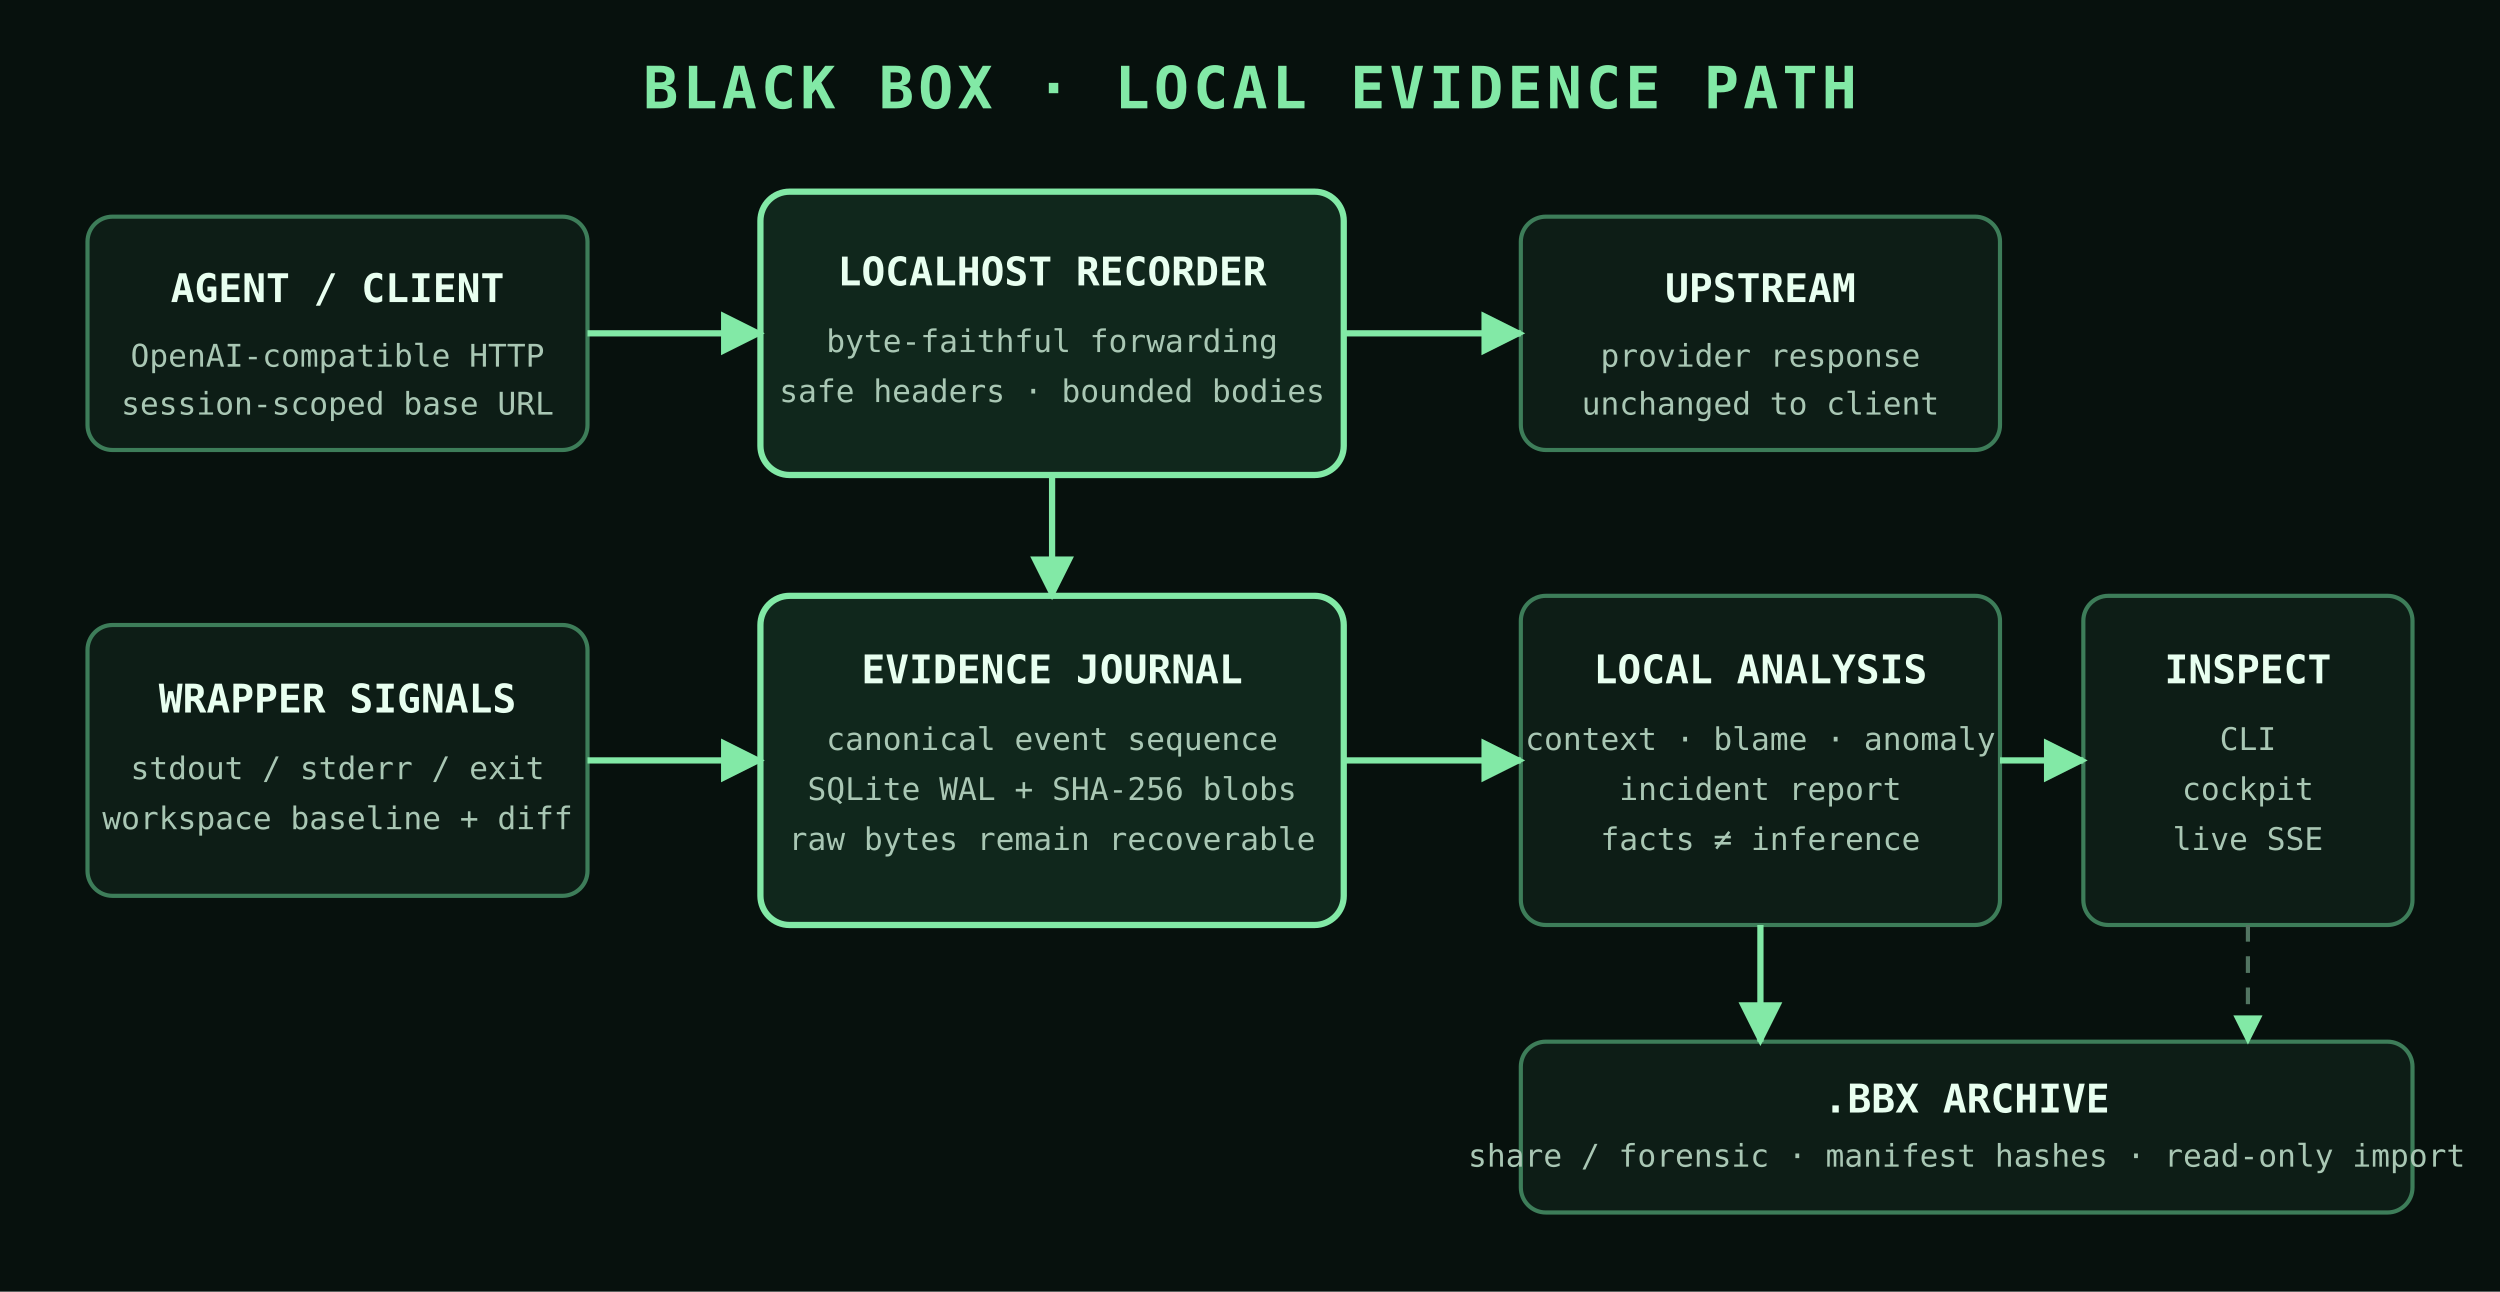
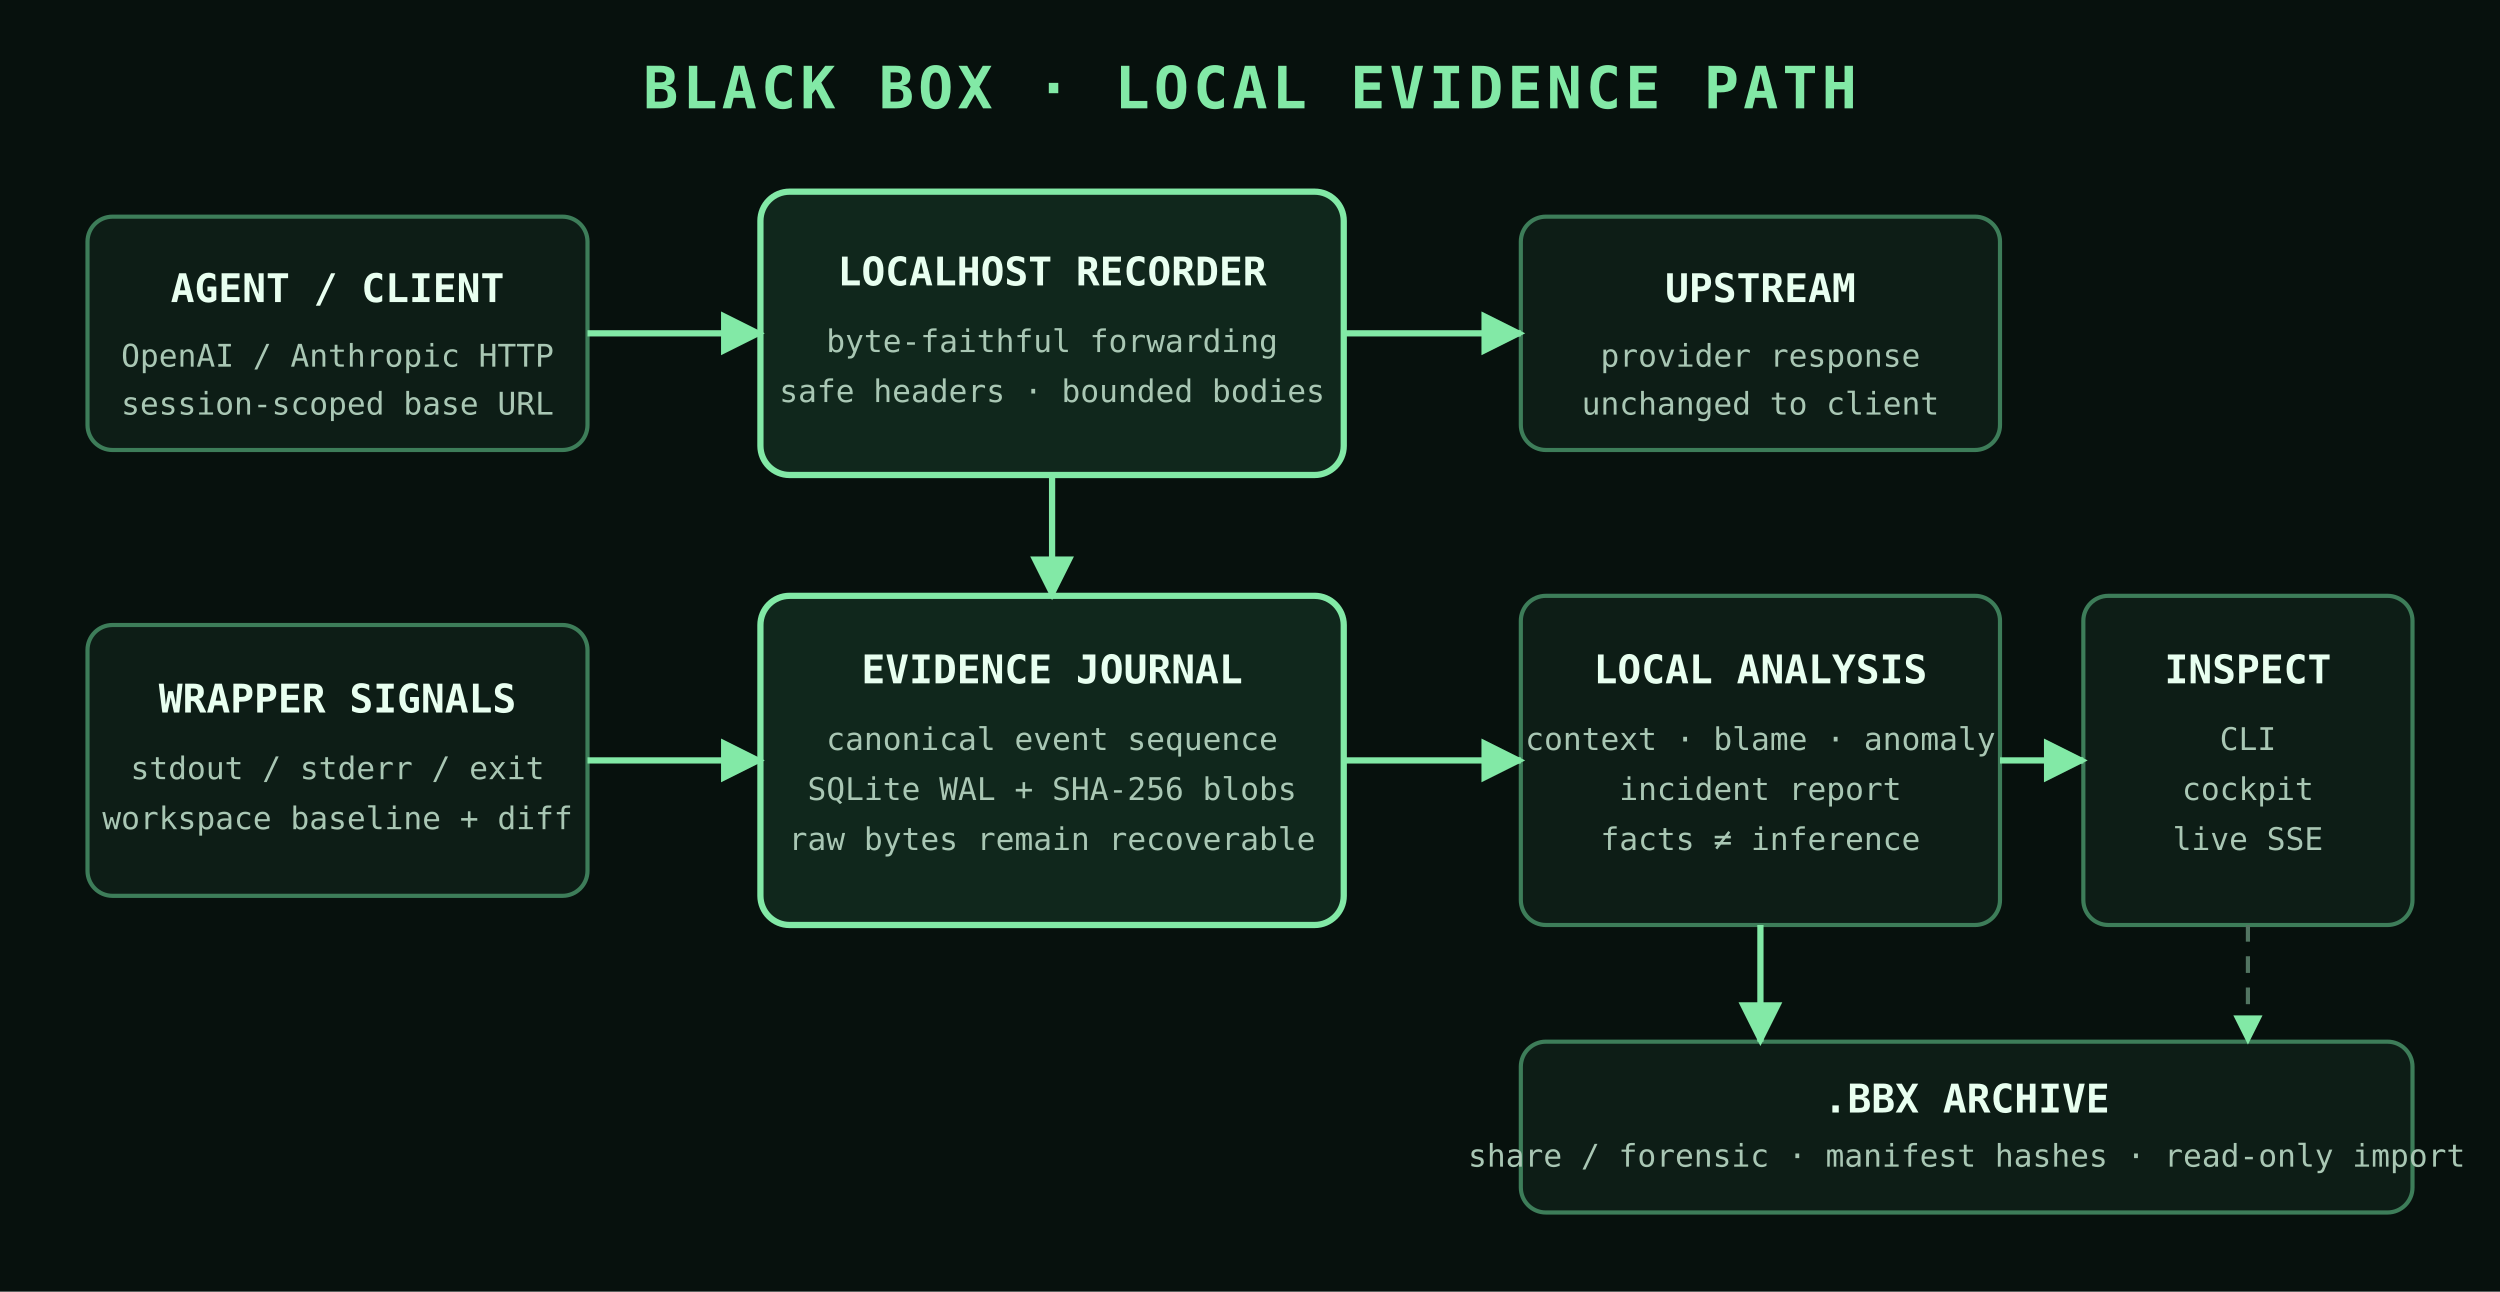
<svg xmlns="http://www.w3.org/2000/svg" width="1200" height="620" viewBox="0 0 1200 620" role="img" aria-labelledby="title description">
  <defs>
    <marker id="arrow" viewBox="0 0 10 10" refX="9" refY="5" markerWidth="7" markerHeight="7" orient="auto-start-reverse">
      <path d="M 0 0 L 10 5 L 0 10 z" fill="#82e9a6" />
    </marker>
    <style>
      .background { fill: #07110d; }
      .panel { fill: #0d1d16; stroke: #3d7d59; stroke-width: 2; rx: 12; }
      .core { fill: #10271c; stroke: #82e9a6; stroke-width: 3; rx: 14; }
      .label { fill: #e8fff0; font: 700 19px ui-monospace, SFMono-Regular, Menlo, Consolas, monospace; }
      .copy { fill: #a9c7b4; font: 15px ui-monospace, SFMono-Regular, Menlo, Consolas, monospace; }
      .title { fill: #82e9a6; font: 800 28px ui-monospace, SFMono-Regular, Menlo, Consolas, monospace; letter-spacing: 2px; }
      .arrow { fill: none; stroke: #82e9a6; stroke-width: 3; marker-end: url(#arrow); }
      .secondary { fill: none; stroke: #527562; stroke-width: 2; stroke-dasharray: 8 7; marker-end: url(#arrow); }
    </style>
  </defs>
  <rect class="background" width="1200" height="620" />
  <text class="title" x="600" y="52" text-anchor="middle">BLACK BOX · LOCAL EVIDENCE PATH</text>
  <rect class="panel" x="42" y="104" width="240" height="112" />
  <text class="label" x="162" y="145" text-anchor="middle">AGENT / CLIENT</text>
-   <text class="copy" x="162" y="176" text-anchor="middle">OpenAI-compatible HTTP</text>
+   <text class="copy" x="162" y="176" text-anchor="middle">OpenAI / Anthropic HTTP</text>
  <text class="copy" x="162" y="199" text-anchor="middle">session-scoped base URL</text>
  <rect class="core" x="365" y="92" width="280" height="136" />
  <text class="label" x="505" y="137" text-anchor="middle">LOCALHOST RECORDER</text>
  <text class="copy" x="505" y="169" text-anchor="middle">byte-faithful forwarding</text>
  <text class="copy" x="505" y="193" text-anchor="middle">safe headers · bounded bodies</text>
  <rect class="panel" x="730" y="104" width="230" height="112" />
  <text class="label" x="845" y="145" text-anchor="middle">UPSTREAM</text>
  <text class="copy" x="845" y="176" text-anchor="middle">provider response</text>
  <text class="copy" x="845" y="199" text-anchor="middle">unchanged to client</text>
  <rect class="panel" x="42" y="300" width="240" height="130" />
  <text class="label" x="162" y="342" text-anchor="middle">WRAPPER SIGNALS</text>
  <text class="copy" x="162" y="374" text-anchor="middle">stdout / stderr / exit</text>
  <text class="copy" x="162" y="398" text-anchor="middle">workspace baseline + diff</text>
  <rect class="core" x="365" y="286" width="280" height="158" />
  <text class="label" x="505" y="328" text-anchor="middle">EVIDENCE JOURNAL</text>
  <text class="copy" x="505" y="360" text-anchor="middle">canonical event sequence</text>
  <text class="copy" x="505" y="384" text-anchor="middle">SQLite WAL + SHA-256 blobs</text>
  <text class="copy" x="505" y="408" text-anchor="middle">raw bytes remain recoverable</text>
  <rect class="panel" x="730" y="286" width="230" height="158" />
  <text class="label" x="845" y="328" text-anchor="middle">LOCAL ANALYSIS</text>
  <text class="copy" x="845" y="360" text-anchor="middle">context · blame · anomaly</text>
  <text class="copy" x="845" y="384" text-anchor="middle">incident report</text>
  <text class="copy" x="845" y="408" text-anchor="middle">facts ≠ inference</text>
  <rect class="panel" x="1000" y="286" width="158" height="158" />
  <text class="label" x="1079" y="328" text-anchor="middle">INSPECT</text>
  <text class="copy" x="1079" y="360" text-anchor="middle">CLI</text>
  <text class="copy" x="1079" y="384" text-anchor="middle">cockpit</text>
  <text class="copy" x="1079" y="408" text-anchor="middle">live SSE</text>
  <rect class="panel" x="730" y="500" width="428" height="82" />
  <text class="label" x="944" y="534" text-anchor="middle">.BBX ARCHIVE</text>
  <text class="copy" x="944" y="560" text-anchor="middle">share / forensic · manifest hashes · read-only import</text>
  <path class="arrow" d="M 282 160 L 365 160" />
  <path class="arrow" d="M 645 160 L 730 160" />
  <path class="arrow" d="M 505 228 L 505 286" />
  <path class="arrow" d="M 282 365 L 365 365" />
  <path class="arrow" d="M 645 365 L 730 365" />
  <path class="arrow" d="M 960 365 L 1000 365" />
  <path class="arrow" d="M 845 444 L 845 500" />
  <path class="secondary" d="M 1079 444 L 1079 500" />
</svg>
